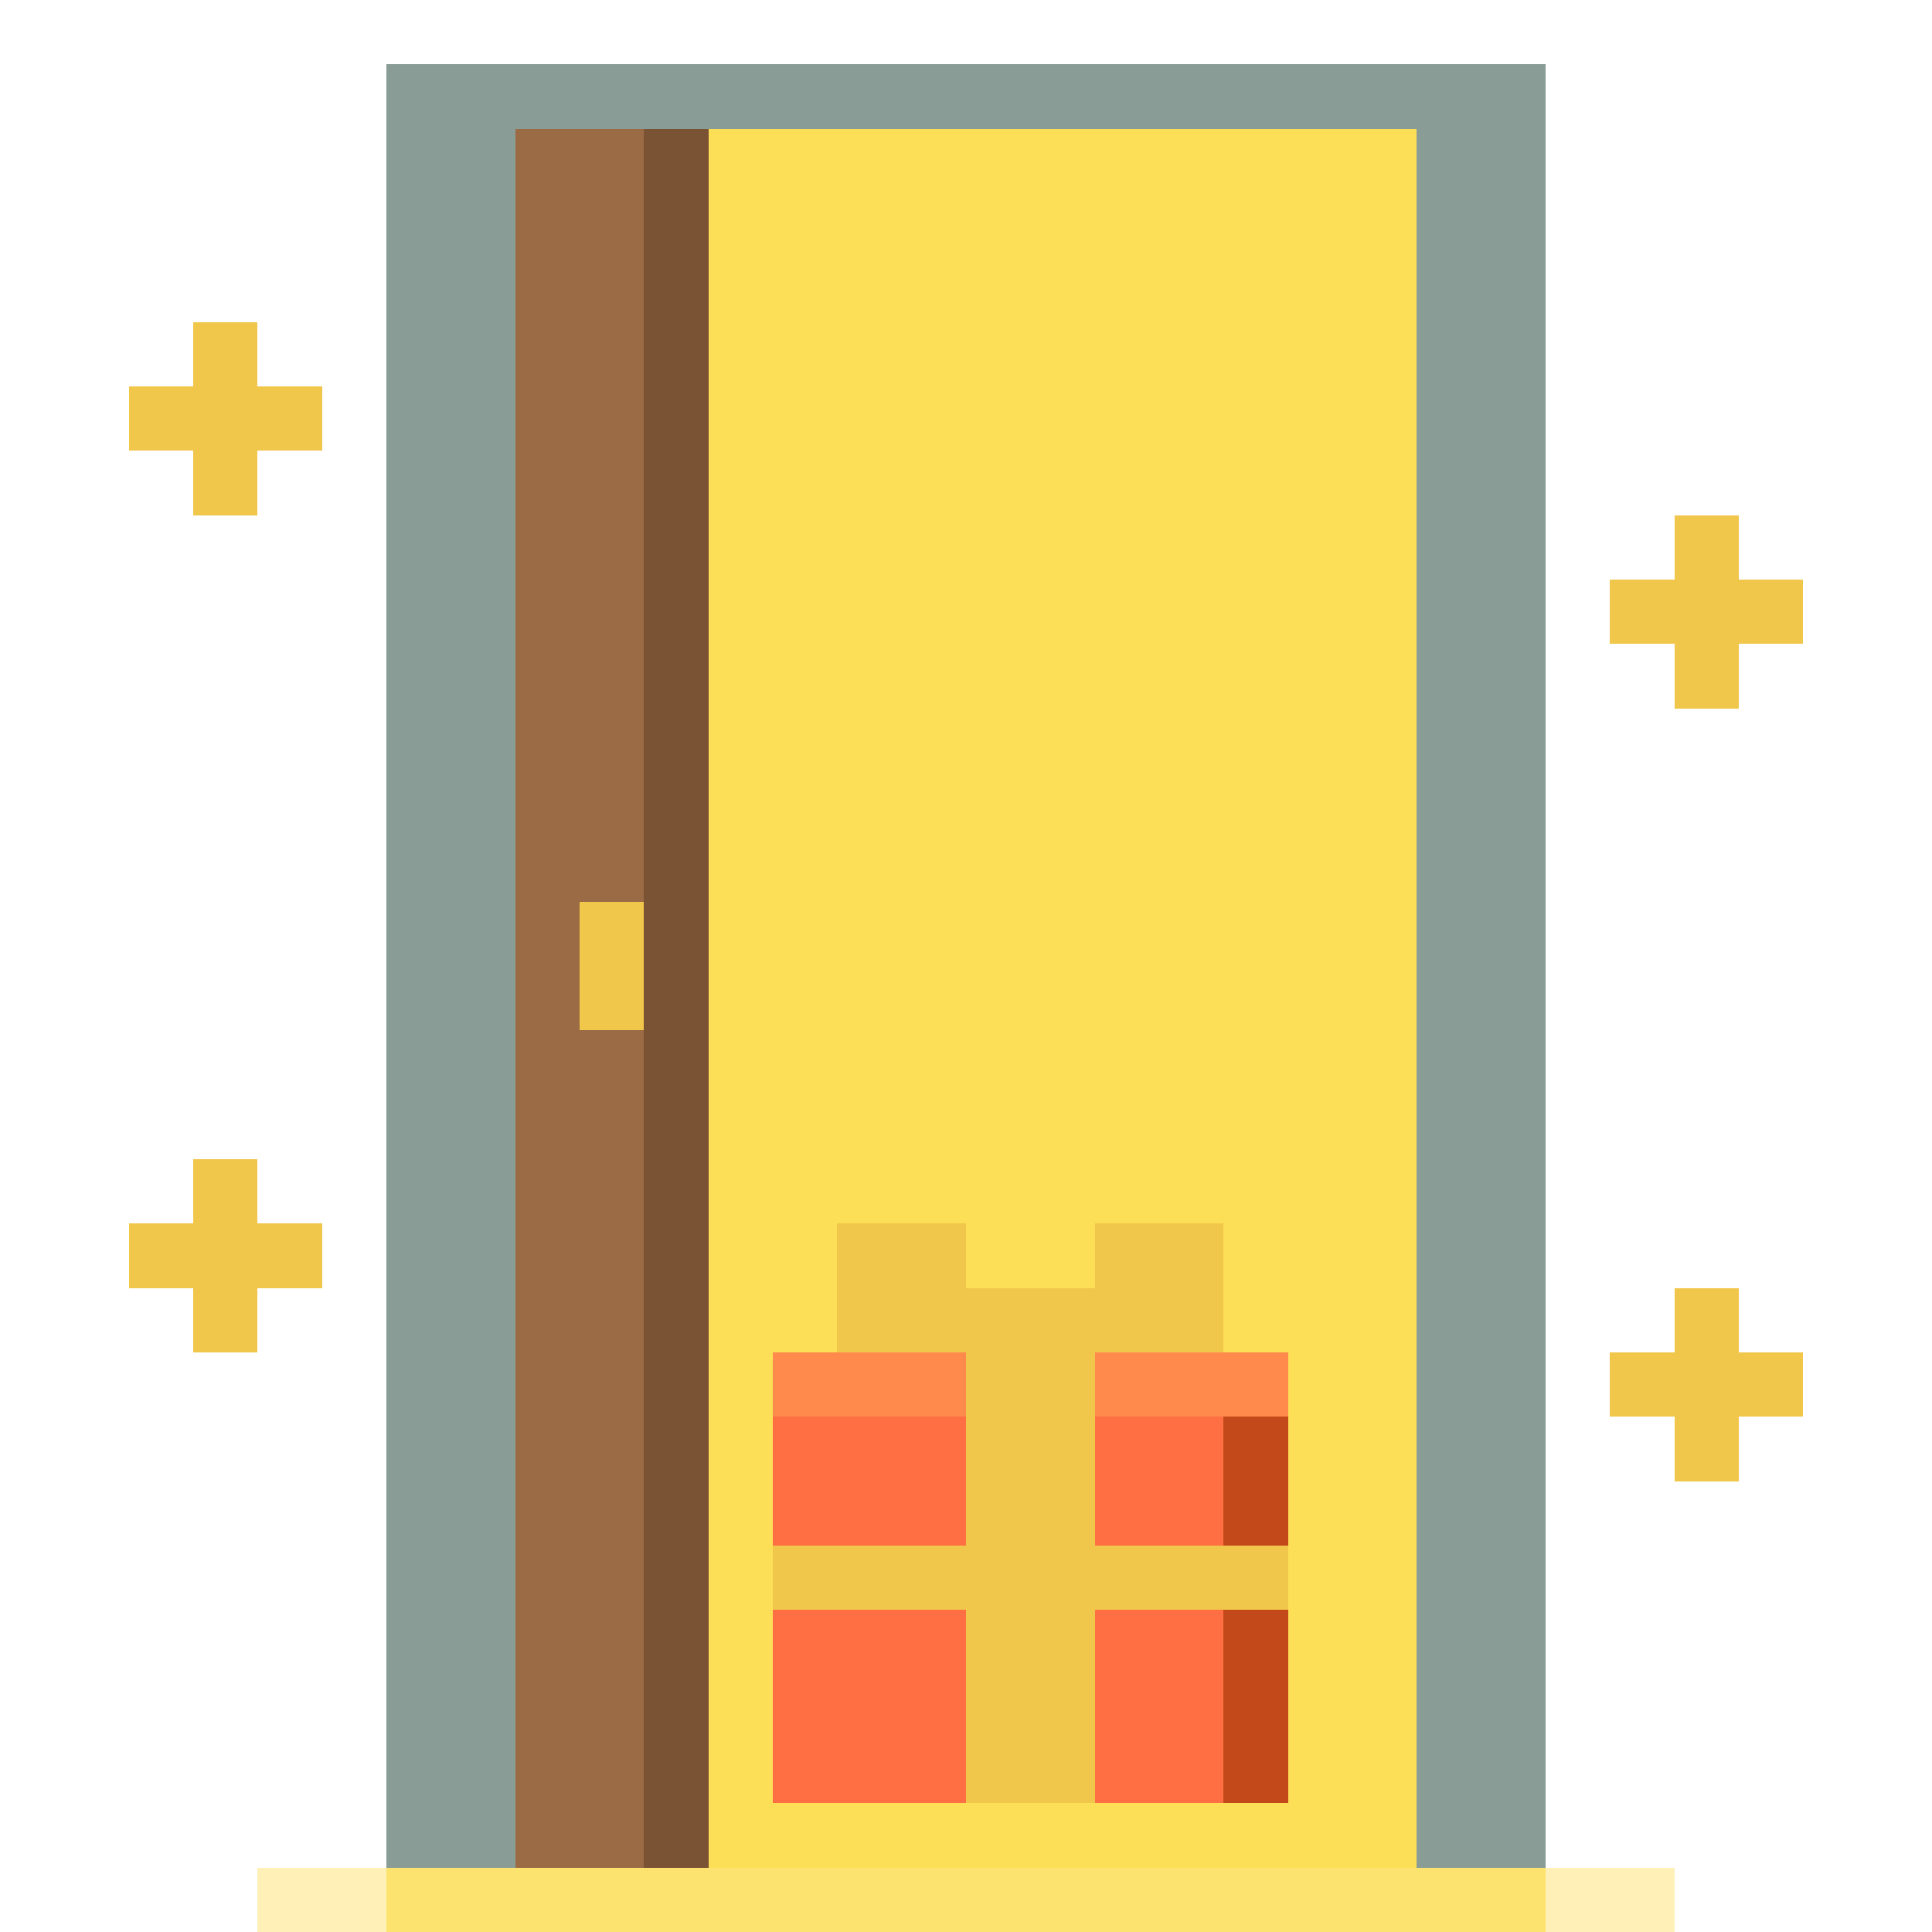
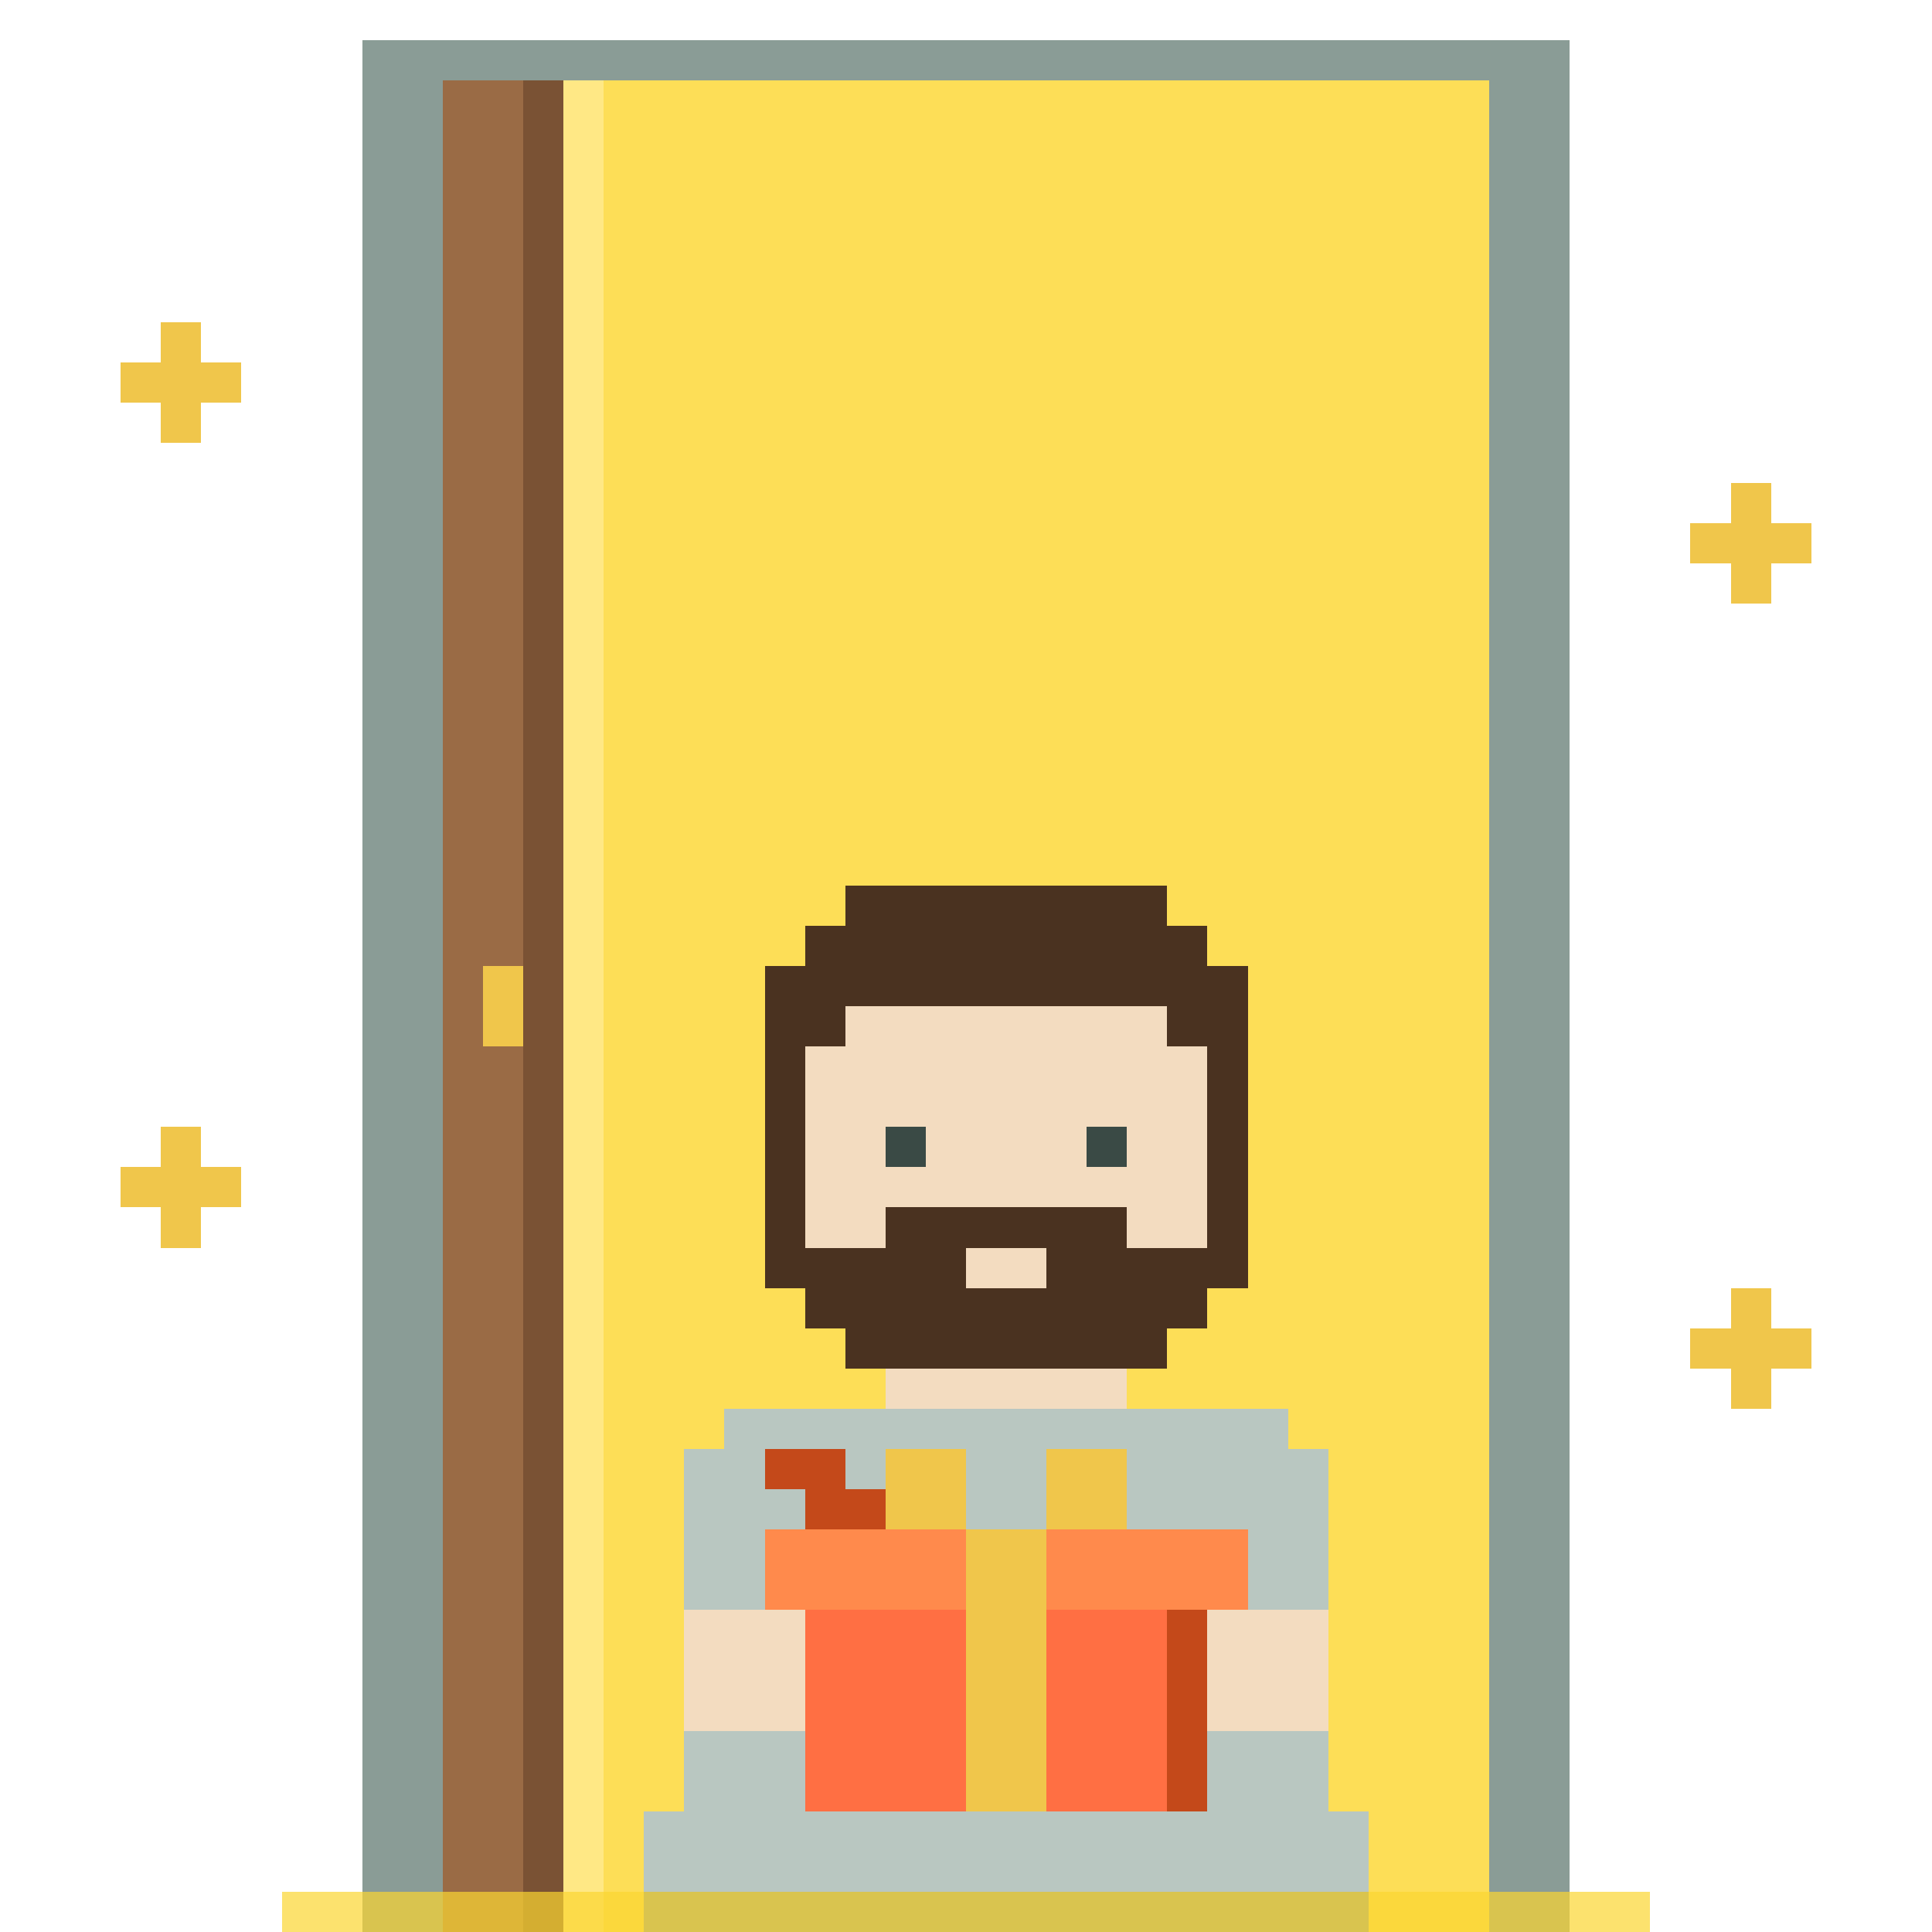
- <svg xmlns="http://www.w3.org/2000/svg" viewBox="0 0 30 30" shape-rendering="crispEdges" role="img" aria-label="門開了">
+ <svg xmlns="http://www.w3.org/2000/svg" viewBox="0 0 48 48" shape-rendering="crispEdges" role="img" aria-label="耶穌拿著禮物站在門口">
  <style>.sp{animation:tw 2.8s steps(1) infinite}@keyframes tw{0%,45%{opacity:.15}50%,95%{opacity:1}100%{opacity:.15}}@media (prefers-reduced-motion: reduce){.sp{animation:none}}</style>
-   <rect x="6" y="1" width="18" height="1" fill="#8A9C96" />
-   <rect x="6" y="1" width="2" height="28" fill="#8A9C96" />
-   <rect x="22" y="1" width="2" height="28" fill="#8A9C96" />
-   <rect x="8" y="2" width="14" height="27" fill="#FFE885" />
-   <rect x="11" y="2" width="11" height="27" fill="#FBD531" opacity=".55" />
-   <rect x="8" y="2" width="3" height="27" fill="#9A6B45" />
-   <rect x="10" y="2" width="1" height="27" fill="#7A5234" />
-   <rect x="9" y="14" width="1" height="2" fill="#F0C64B" />
-   <rect x="6" y="29" width="18" height="1" fill="#FBD531" opacity=".7" />
-   <rect x="4" y="29" width="2" height="1" fill="#FBD531" opacity=".35" />
-   <rect x="24" y="29" width="2" height="1" fill="#FBD531" opacity=".35" />
-   <rect x="12" y="21" width="8" height="7" fill="#FF6F43" />
-   <rect x="12" y="21" width="8" height="1" fill="#FF8A4C" />
-   <rect x="19" y="22" width="1" height="6" fill="#C4491A" />
-   <rect x="15" y="21" width="2" height="7" fill="#F0C64B" />
-   <rect x="12" y="24" width="8" height="1" fill="#F0C64B" />
-   <rect x="13" y="19" width="2" height="2" fill="#F0C64B" />
-   <rect x="17" y="19" width="2" height="2" fill="#F0C64B" />
-   <rect x="15" y="20" width="2" height="1" fill="#F0C64B" />
+   <rect x="9" y="1" width="30" height="1" fill="#8A9C96" />
+   <rect x="9" y="1" width="2" height="47" fill="#8A9C96" />
+   <rect x="37" y="1" width="2" height="47" fill="#8A9C96" />
+   <rect x="11" y="2" width="26" height="46" fill="#FFE885" />
+   <rect x="15" y="2" width="22" height="46" fill="#FBD531" opacity=".55" />
+   <rect x="11" y="2" width="3" height="46" fill="#9A6B45" />
+   <rect x="13" y="2" width="1" height="46" fill="#7A5234" />
+   <rect x="12" y="24" width="1" height="2" fill="#F0C64B" />
+   <rect x="21" y="22" width="8" height="1" fill="#4A3220" />
+   <rect x="20" y="23" width="10" height="1" fill="#4A3220" />
+   <rect x="19" y="24" width="12" height="1" fill="#4A3220" />
+   <rect x="19" y="25" width="2" height="1" fill="#4A3220" />
+   <rect x="21" y="25" width="8" height="1" fill="#F3DCC0" />
+   <rect x="29" y="25" width="2" height="1" fill="#4A3220" />
+   <rect x="19" y="26" width="1" height="1" fill="#4A3220" />
+   <rect x="20" y="26" width="10" height="1" fill="#F3DCC0" />
+   <rect x="30" y="26" width="1" height="1" fill="#4A3220" />
+   <rect x="19" y="27" width="1" height="1" fill="#4A3220" />
+   <rect x="20" y="27" width="10" height="1" fill="#F3DCC0" />
+   <rect x="30" y="27" width="1" height="1" fill="#4A3220" />
+   <rect x="19" y="28" width="1" height="1" fill="#4A3220" />
+   <rect x="20" y="28" width="2" height="1" fill="#F3DCC0" />
+   <rect x="22" y="28" width="1" height="1" fill="#3A4A45" />
+   <rect x="23" y="28" width="4" height="1" fill="#F3DCC0" />
+   <rect x="27" y="28" width="1" height="1" fill="#3A4A45" />
+   <rect x="28" y="28" width="2" height="1" fill="#F3DCC0" />
+   <rect x="30" y="28" width="1" height="1" fill="#4A3220" />
+   <rect x="19" y="29" width="1" height="1" fill="#4A3220" />
+   <rect x="20" y="29" width="10" height="1" fill="#F3DCC0" />
+   <rect x="30" y="29" width="1" height="1" fill="#4A3220" />
+   <rect x="19" y="30" width="1" height="1" fill="#4A3220" />
+   <rect x="20" y="30" width="2" height="1" fill="#F3DCC0" />
+   <rect x="22" y="30" width="6" height="1" fill="#4A3220" />
+   <rect x="28" y="30" width="2" height="1" fill="#F3DCC0" />
+   <rect x="30" y="30" width="1" height="1" fill="#4A3220" />
+   <rect x="19" y="31" width="5" height="1" fill="#4A3220" />
+   <rect x="24" y="31" width="2" height="1" fill="#F3DCC0" />
+   <rect x="26" y="31" width="5" height="1" fill="#4A3220" />
+   <rect x="20" y="32" width="10" height="1" fill="#4A3220" />
+   <rect x="21" y="33" width="8" height="1" fill="#4A3220" />
+   <rect x="22" y="34" width="6" height="1" fill="#F3DCC0" />
+   <rect x="18" y="35" width="14" height="1" fill="#B9C7C1" />
+   <rect x="17" y="36" width="16" height="1" fill="#B9C7C1" />
+   <rect x="17" y="37" width="16" height="1" fill="#B9C7C1" />
+   <rect x="17" y="38" width="16" height="1" fill="#B9C7C1" />
+   <rect x="17" y="39" width="16" height="1" fill="#B9C7C1" />
+   <rect x="17" y="40" width="16" height="1" fill="#B9C7C1" />
+   <rect x="17" y="41" width="16" height="1" fill="#B9C7C1" />
+   <rect x="17" y="42" width="16" height="1" fill="#B9C7C1" />
+   <rect x="17" y="43" width="16" height="1" fill="#B9C7C1" />
+   <rect x="17" y="44" width="16" height="1" fill="#B9C7C1" />
+   <rect x="16" y="45" width="18" height="1" fill="#B9C7C1" />
+   <rect x="16" y="46" width="18" height="1" fill="#B9C7C1" />
+   <rect x="16" y="47" width="18" height="1" fill="#8A9C96" />
+   <rect x="19" y="36" width="2" height="1" fill="#C4491A" />
+   <rect x="20" y="37" width="2" height="1" fill="#C4491A" />
+   <rect x="21" y="38" width="2" height="1" fill="#C4491A" />
+   <rect x="22" y="39" width="2" height="1" fill="#C4491A" />
+   <rect x="23" y="40" width="2" height="1" fill="#C4491A" />
+   <rect x="24" y="41" width="2" height="1" fill="#C4491A" />
+   <rect x="25" y="42" width="2" height="1" fill="#C4491A" />
+   <rect x="26" y="43" width="2" height="1" fill="#C4491A" />
+   <rect x="27" y="44" width="2" height="1" fill="#C4491A" />
+   <rect x="20" y="39" width="10" height="6" fill="#FF6F43" />
+   <rect x="19" y="38" width="12" height="2" fill="#FF8A4C" />
+   <rect x="29" y="40" width="1" height="5" fill="#C4491A" />
+   <rect x="24" y="38" width="2" height="7" fill="#F0C64B" />
+   <rect x="22" y="36" width="2" height="2" fill="#F0C64B" />
+   <rect x="26" y="36" width="2" height="2" fill="#F0C64B" />
+   <rect x="17" y="40" width="3" height="3" fill="#F3DCC0" />
+   <rect x="30" y="40" width="3" height="3" fill="#F3DCC0" />
+   <rect x="7" y="47" width="34" height="1" fill="#FBD531" opacity=".7" />
  <g class="sp" style="animation-delay:0s">
-     <rect x="3" y="5" width="1" height="1" fill="#F0C64B" />
-     <rect x="2" y="6" width="3" height="1" fill="#F0C64B" />
-     <rect x="3" y="7" width="1" height="1" fill="#F0C64B" />
+     <rect x="4" y="8" width="1" height="1" fill="#F0C64B" />
+     <rect x="3" y="9" width="3" height="1" fill="#F0C64B" />
+     <rect x="4" y="10" width="1" height="1" fill="#F0C64B" />
  </g>
  <g class="sp" style="animation-delay:0.8s">
-     <rect x="26" y="8" width="1" height="1" fill="#F0C64B" />
-     <rect x="25" y="9" width="3" height="1" fill="#F0C64B" />
-     <rect x="26" y="10" width="1" height="1" fill="#F0C64B" />
+     <rect x="43" y="12" width="1" height="1" fill="#F0C64B" />
+     <rect x="42" y="13" width="3" height="1" fill="#F0C64B" />
+     <rect x="43" y="14" width="1" height="1" fill="#F0C64B" />
  </g>
  <g class="sp" style="animation-delay:1.6s">
-     <rect x="26" y="20" width="1" height="1" fill="#F0C64B" />
-     <rect x="25" y="21" width="3" height="1" fill="#F0C64B" />
-     <rect x="26" y="22" width="1" height="1" fill="#F0C64B" />
+     <rect x="43" y="32" width="1" height="1" fill="#F0C64B" />
+     <rect x="42" y="33" width="3" height="1" fill="#F0C64B" />
+     <rect x="43" y="34" width="1" height="1" fill="#F0C64B" />
  </g>
  <g class="sp" style="animation-delay:2.2s">
-     <rect x="3" y="18" width="1" height="1" fill="#F0C64B" />
-     <rect x="2" y="19" width="3" height="1" fill="#F0C64B" />
-     <rect x="3" y="20" width="1" height="1" fill="#F0C64B" />
+     <rect x="4" y="28" width="1" height="1" fill="#F0C64B" />
+     <rect x="3" y="29" width="3" height="1" fill="#F0C64B" />
+     <rect x="4" y="30" width="1" height="1" fill="#F0C64B" />
  </g>
</svg>
